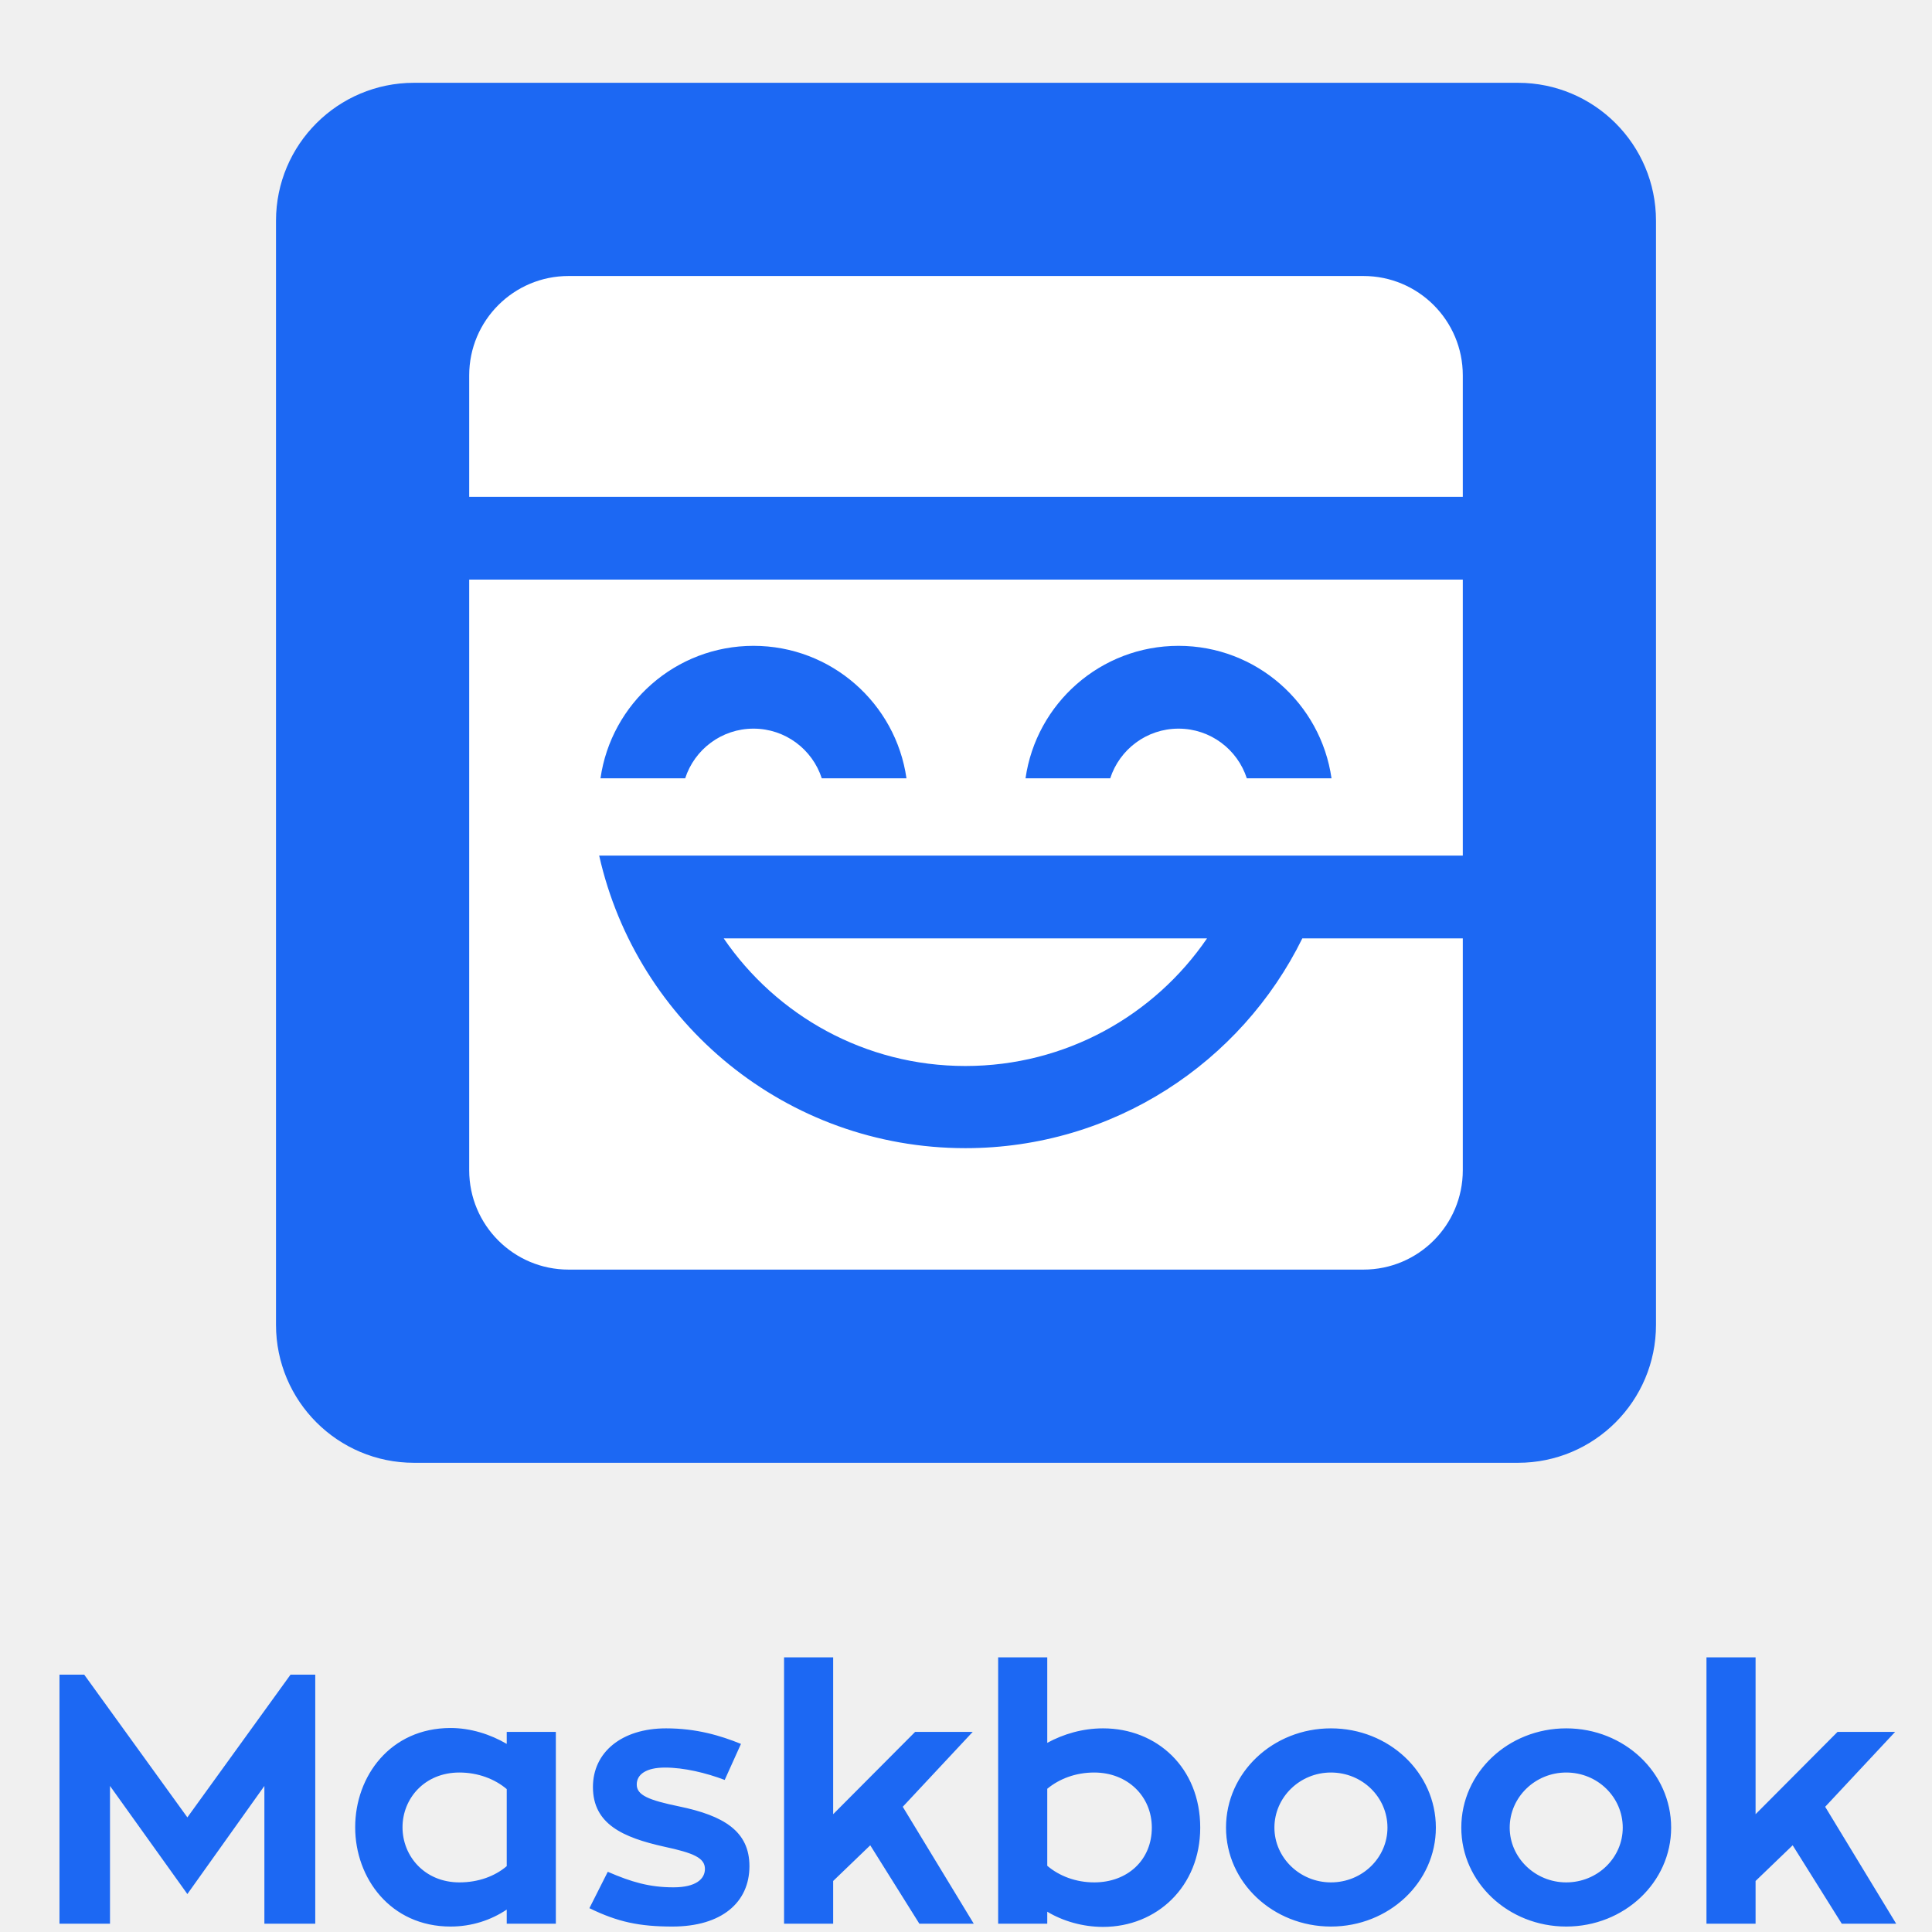
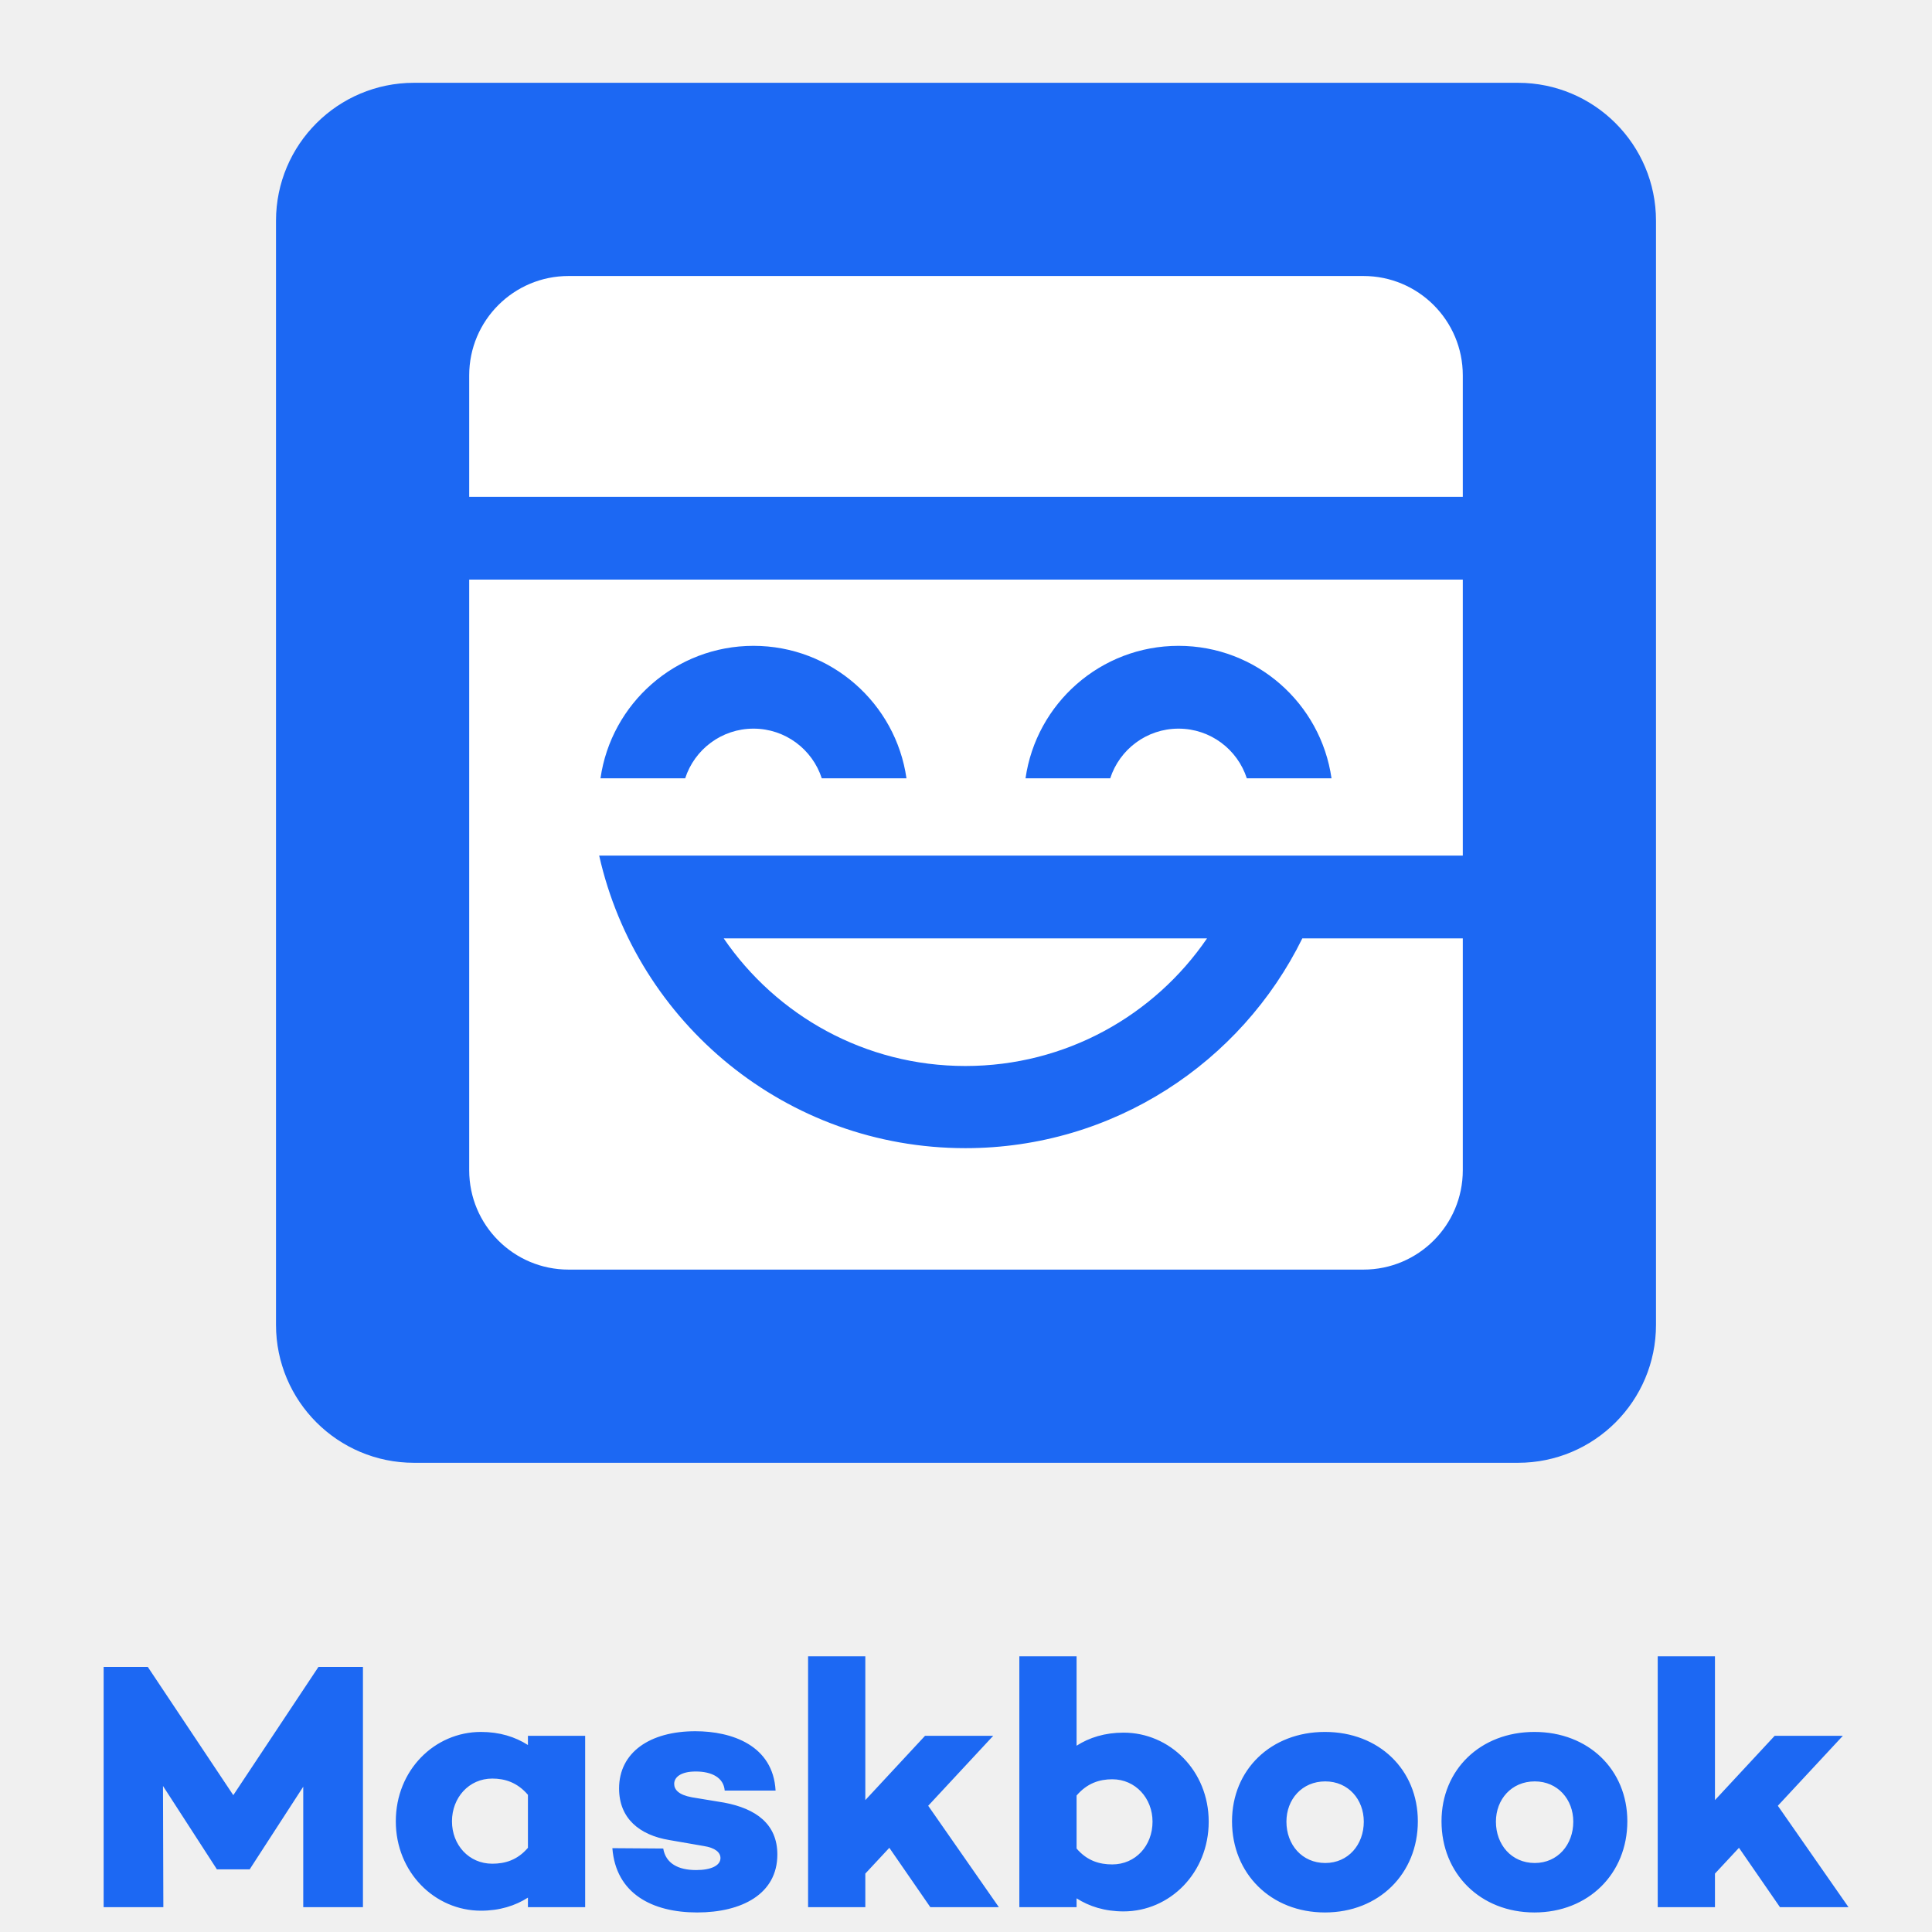
<svg xmlns="http://www.w3.org/2000/svg" xmlns:xlink="http://www.w3.org/1999/xlink" width="700px" height="700px" viewBox="0 0 700 700" version="1.1">
  <defs>
    <path d="M430,180 L430,280 L130,280 L130,280.001 L117.093,280.001 C130.754,340.677 184.97,386 249.773,386 C303.347,386 349.686,355.022 371.855,310.002 L371.855,310.002 L430,310.001 L430,394 C430,413.882 413.882,430 394,430 L106,430 C86.118,430 70,413.882 70,394 L70,180 L430,180 Z M337.326,310.002 C318.235,337.914 286.143,356.232 249.773,356.232 C213.402,356.232 181.31,337.914 162.219,310.002 L162.219,310.002 Z M173,204 C144.788,204 121.449,224.862 117.567,252 L117.567,252 L148.254,252.001 C151.628,241.555 161.432,234 173,234 C184.568,234 194.372,241.555 197.746,252.001 L197.746,252.001 L228.433,252 C224.551,224.862 201.212,204 173,204 Z M327,204 C298.788,204 275.449,224.862 271.567,252 L271.567,252 L302.254,252.001 C305.628,241.555 315.432,234 327,234 C338.568,234 348.372,241.555 351.746,252.001 L351.746,252.001 L382.433,252 C378.551,224.862 355.212,204 327,204 Z M394,70 C413.882,70 430,86.118 430,106 L430,150 L70,150 L70,106 C70,86.118 86.118,70 106,70 L394,70 Z" id="path-1" />
  </defs>
  <g id="MB--Logo--CombV-Squircle--Blue" stroke="none" stroke-width="1" fill="none" fill-rule="evenodd">
-     <path d="M105.264,606.76 L114.224,606.76 L114.224,697 L95.792,697 L95.792,647.08 L67.888,686.248 L39.856,647.08 L39.856,697 L21.552,697 L21.552,606.76 L30.512,606.76 L67.888,658.472 L105.264,606.76 Z M183.6,627.496 L201.392,627.496 L201.392,697 L183.6,697 L183.6,691.88 C177.84,695.72 170.928,698.024 163.248,698.024 C141.488,698.024 128.688,680.488 128.688,662.056 C128.688,643.496 141.488,626.088 163.248,626.088 C170.544,626.088 177.712,628.392 183.6,631.848 L183.6,627.496 Z M183.6,676.136 L183.6,648.232 C179.248,644.52 173.104,642.216 166.448,642.216 C153.776,642.216 145.84,651.688 145.84,662.056 C145.84,672.552 153.904,682.024 166.448,682.024 C173.232,682.024 179.248,679.848 183.6,676.136 Z M213.552,691.368 L220.208,678.184 C228.784,681.896 235.312,683.816 244.016,683.816 C252.208,683.816 255.408,680.744 255.408,677.16 C255.408,673.192 251.44,671.4 240.688,669.096 C225.712,665.768 214.832,660.904 214.832,647.464 C214.832,634.92 225.2,626.216 241.328,626.216 C252.208,626.216 260.912,628.776 268.464,631.848 L262.576,644.904 C255.792,642.344 247.856,640.424 240.944,640.424 C234.16,640.424 230.704,642.856 230.704,646.568 C230.704,650.408 234.928,652.2 246.064,654.504 C262.192,657.832 271.536,663.464 271.536,676.136 C271.536,689.32 261.424,698.024 243.632,698.024 C231.6,698.024 223.792,696.36 213.552,691.368 Z M327.088,654.632 L352.816,697 L333.104,697 L315.312,668.584 L301.872,681.512 L301.872,697 L284.08,697 L284.08,600.488 L301.872,600.488 L301.872,657.32 L331.568,627.496 L352.432,627.496 L327.088,654.632 Z M399.664,626.216 C419.12,626.216 434.864,640.424 434.864,662.184 C434.864,683.56 419.12,698.152 399.664,698.152 C392.368,698.152 385.2,696.104 379.44,692.648 L379.44,697 L361.648,697 L361.648,600.488 L379.44,600.488 L379.44,631.464 C385.328,628.264 392.24,626.216 399.664,626.216 Z M396.464,682.024 C408.496,682.024 417.328,673.96 417.328,662.184 C417.328,650.792 408.496,642.216 396.464,642.216 C389.68,642.216 383.792,644.52 379.44,648.104 L379.44,676.008 C383.792,679.72 389.808,682.024 396.464,682.024 Z M482.224,626.216 C503.216,626.216 520.24,642.216 520.24,662.184 C520.24,682.024 503.216,698.024 482.224,698.024 C461.232,698.024 444.208,682.024 444.208,662.184 C444.208,642.216 461.232,626.216 482.224,626.216 Z M482.224,682.024 C493.616,682.024 502.704,673.064 502.704,662.184 C502.704,651.176 493.616,642.216 482.224,642.216 C470.96,642.216 461.744,651.176 461.744,662.184 C461.744,673.064 470.96,682.024 482.224,682.024 Z M567.472,626.216 C588.464,626.216 605.488,642.216 605.488,662.184 C605.488,682.024 588.464,698.024 567.472,698.024 C546.48,698.024 529.456,682.024 529.456,662.184 C529.456,642.216 546.48,626.216 567.472,626.216 Z M567.472,682.024 C578.864,682.024 587.952,673.064 587.952,662.184 C587.952,651.176 578.864,642.216 567.472,642.216 C556.208,642.216 546.992,651.176 546.992,662.184 C546.992,673.064 556.208,682.024 567.472,682.024 Z M661.296,654.632 L687.024,697 L667.312,697 L649.52,668.584 L636.08,681.512 L636.08,697 L618.288,697 L618.288,600.488 L636.08,600.488 L636.08,657.32 L665.776,627.496 L686.64,627.496 L661.296,654.632 Z" id="Maskbook" fill="#1C68F3" fill-rule="nonzero" />
+     <path d="M131.504,603.96 L131.504,691 L109.872,691 L109.872,647.352 L90.544,677.176 L90.544,677.304 L78.512,677.304 L78.512,677.176 L59.056,647.096 L59.184,691 L37.552,691 L37.552,603.96 L53.552,603.96 L84.528,650.424 L115.376,603.96 L131.504,603.96 Z M212.016,628.92 L212.016,691 L191.28,691 L191.28,687.544 C186.672,690.488 181.04,692.28 174.256,692.28 C157.488,692.28 143.408,678.328 143.408,659.896 C143.408,641.336 157.488,627.512 174.256,627.512 C181.04,627.512 186.672,629.304 191.28,632.248 L191.28,628.92 L212.016,628.92 Z M178.352,675.256 C182.96,675.256 187.44,673.976 191.28,669.496 L191.28,650.296 C187.44,645.816 182.96,644.408 178.352,644.408 C169.904,644.408 163.76,651.32 163.76,659.896 C163.76,668.472 169.904,675.256 178.352,675.256 Z M221.872,669.624 L240.304,669.752 C241.2,675.128 245.68,677.56 252.208,677.56 C257.712,677.56 261.04,675.896 261.04,673.208 C261.04,671.16 259.12,669.496 255.024,668.856 L242.48,666.68 C231.728,664.888 224.304,658.872 224.304,647.992 C224.304,634.936 235.44,627.256 251.952,627.256 C265.136,627.256 280.112,632.376 281.008,648.76 L262.576,648.76 C262.192,644.024 257.84,641.848 252.08,641.848 C246.704,641.848 244.272,643.896 244.272,646.328 C244.272,648.376 245.808,650.296 250.672,651.192 L262.32,653.112 C273.968,655.288 281.648,660.92 281.648,671.928 C281.648,686.264 268.72,692.92 252.592,692.92 C236.336,692.92 223.152,686.136 221.872,669.624 Z M322.224,669.496 L313.52,678.84 L313.52,691 L292.784,691 L292.784,600.12 L313.52,600.12 L313.52,652.216 L335.152,628.92 L359.856,628.92 L336.304,654.264 L361.904,691 L337.072,691 L322.224,669.496 Z M407.088,627.768 C423.856,627.768 437.936,641.592 437.936,660.024 C437.936,678.584 423.856,692.536 407.088,692.536 C400.304,692.536 394.672,690.744 390.064,687.8 L390.064,691 L369.328,691 L369.328,600.12 L390.064,600.12 L390.064,632.504 C394.672,629.56 400.304,627.768 407.088,627.768 Z M402.992,675.512 C411.44,675.512 417.584,668.728 417.584,660.024 C417.584,651.576 411.44,644.664 402.992,644.664 C398.384,644.664 393.904,646.072 390.064,650.552 L390.064,669.752 C393.904,674.232 398.384,675.512 402.992,675.512 Z M480.048,627.512 C499.632,627.512 513.712,641.208 513.712,659.896 C513.712,678.84 499.632,692.92 480.048,692.92 C460.464,692.92 446.384,678.84 446.384,659.896 C446.384,641.208 460.464,627.512 480.048,627.512 Z M480.176,675 C488.496,675 494.128,668.344 494.128,660.024 C494.128,651.96 488.496,645.432 480.176,645.432 C471.728,645.432 466.096,651.96 466.096,660.024 C466.096,668.344 471.728,675 480.176,675 Z M555.952,627.512 C575.536,627.512 589.616,641.208 589.616,659.896 C589.616,678.84 575.536,692.92 555.952,692.92 C536.368,692.92 522.288,678.84 522.288,659.896 C522.288,641.208 536.368,627.512 555.952,627.512 Z M556.08,675 C564.4,675 570.032,668.344 570.032,660.024 C570.032,651.96 564.4,645.432 556.08,645.432 C547.632,645.432 542,651.96 542,660.024 C542,668.344 547.632,675 556.08,675 Z M630.064,669.496 L621.36,678.84 L621.36,691 L600.624,691 L600.624,600.12 L621.36,600.12 L621.36,652.216 L642.992,628.92 L667.696,628.92 L644.144,654.264 L669.744,691 L644.912,691 L630.064,669.496 Z" id="Maskbook" fill="#1C68F3" fill-rule="nonzero" />
    <g id="Group" transform="translate(100, 30)">
      <rect id="Rectangle" fill="#1C68F3" x="0" y="0" width="500" height="500" rx="50" />
      <mask id="mask-2" fill="white">
        <use xlink:href="#path-1" />
      </mask>
      <use id="MB--Bare--White" fill="#FFFFFF" xlink:href="#path-1" />
    </g>
  </g>
</svg>
